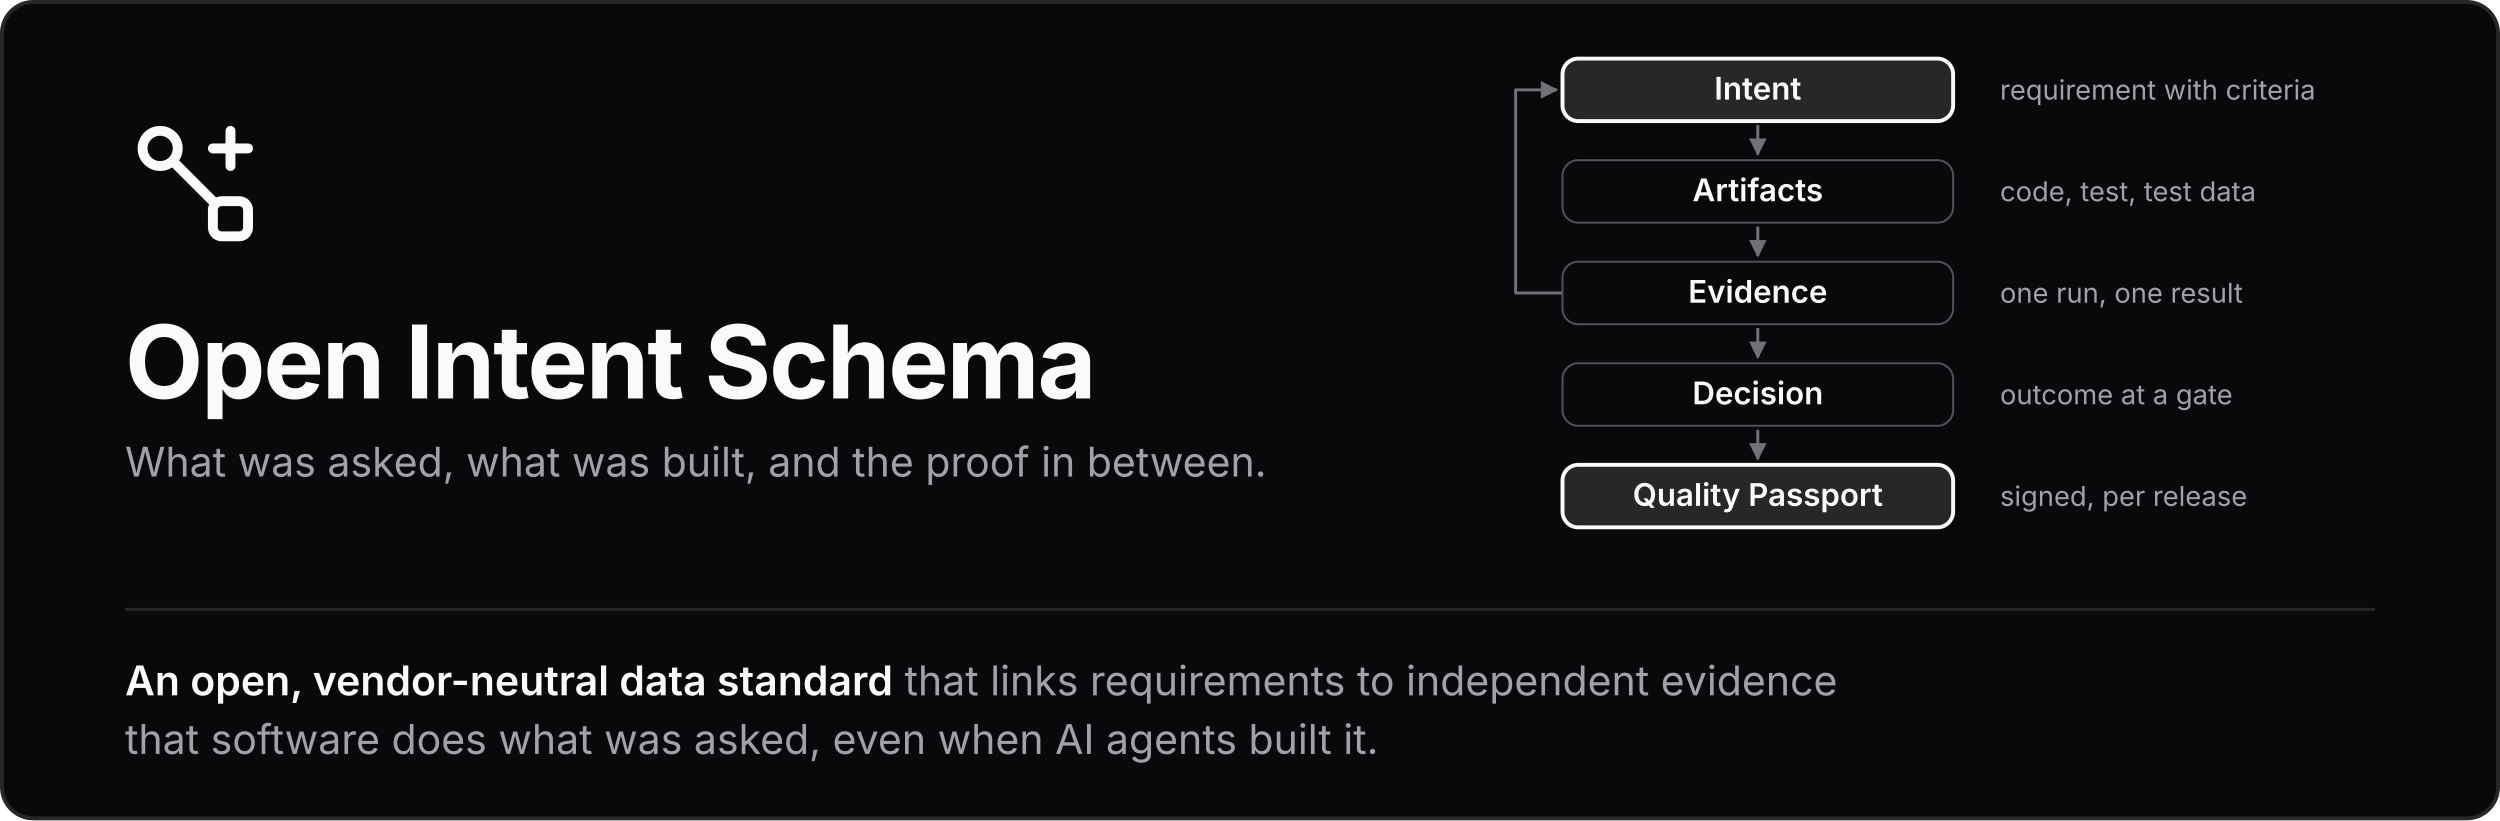
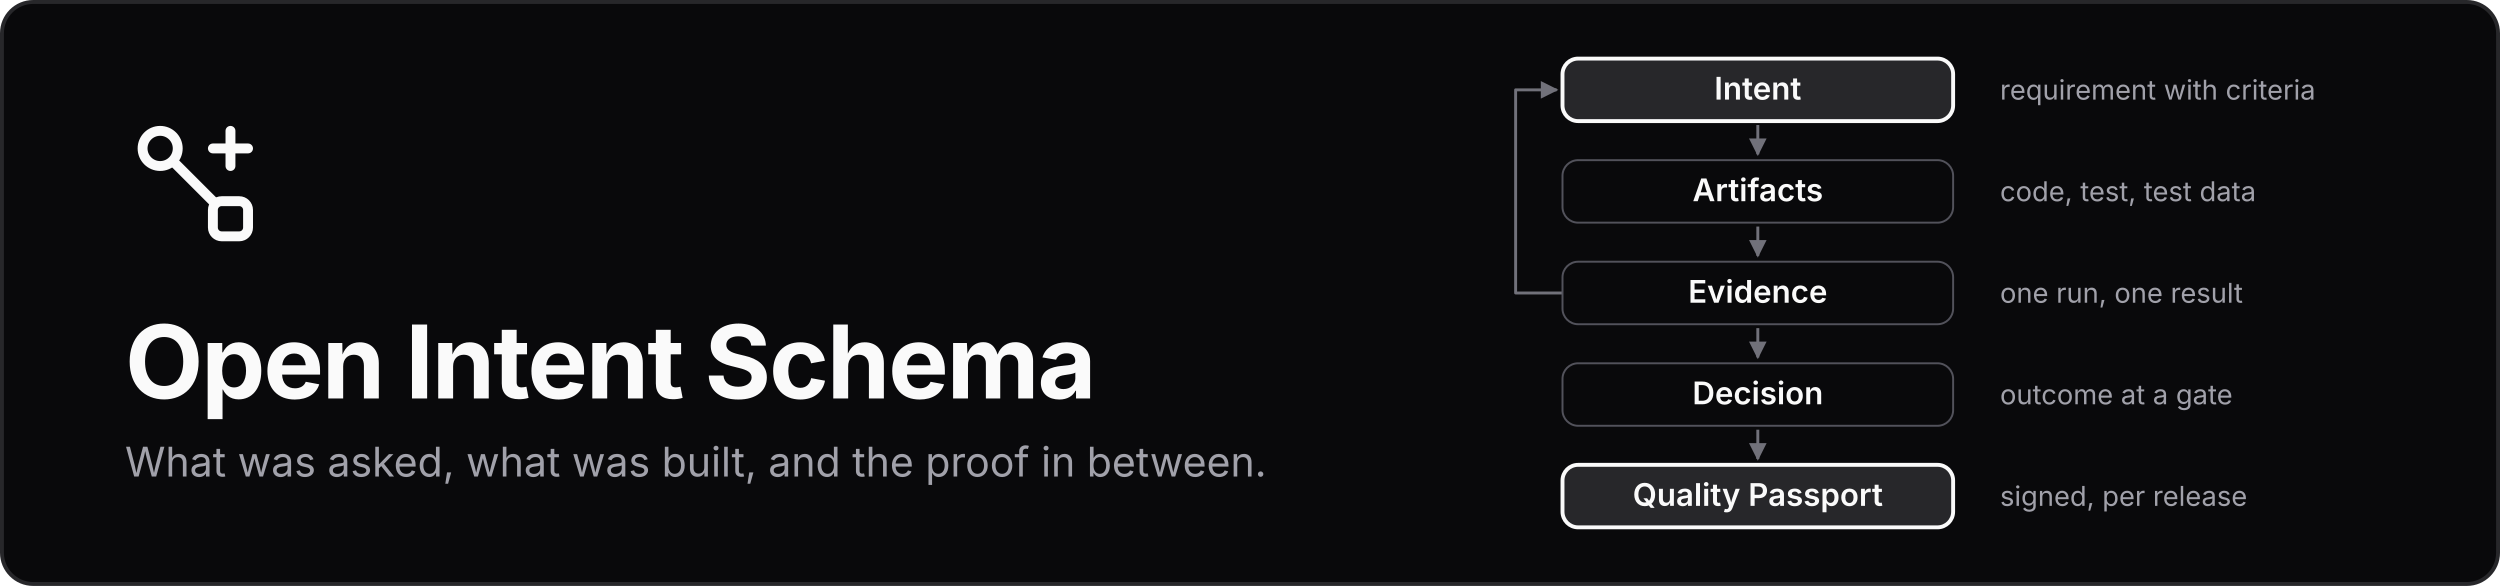
- <svg xmlns="http://www.w3.org/2000/svg" viewBox="0 0 1280 420" role="img" aria-label="Open Intent Schema: what was asked, what was built, and the proof in between" font-family="Inter, system-ui, -apple-system, 'Segoe UI', Helvetica, Arial, sans-serif">
+ <svg xmlns="http://www.w3.org/2000/svg" viewBox="0 0 1280 300" role="img" aria-label="Open Intent Schema: what was asked, what was built, and the proof in between" font-family="Inter, system-ui, -apple-system, 'Segoe UI', Helvetica, Arial, sans-serif">
  <defs>
    <marker id="a" viewBox="0 0 10 10" refX="9" refY="5" markerWidth="6" markerHeight="6" orient="auto">
      <path d="M0 0L10 5L0 10z" fill="#71717a" />
    </marker>
  </defs>
-   <rect x="1" y="1" width="1278" height="418" rx="16" fill="#09090b" stroke="#27272a" stroke-width="2" />
+   <rect x="1" y="1" width="1278" height="298" rx="16" fill="#09090b" stroke="#27272a" stroke-width="2" />
  <g transform="translate(64 58) scale(2.25)" fill="none" stroke="#fafafa" stroke-width="2.25" stroke-linecap="round" stroke-linejoin="round">
    <circle cx="8" cy="8" r="4" />
    <rect x="20" y="20" width="8" height="8" rx="2" />
    <path d="M11 11l9.5 9.5" />
    <path d="M20 8h8M24 4v8" />
  </g>
  <text x="64" y="204" font-size="52" font-weight="650" letter-spacing="-1" fill="#fafafa">Open Intent Schema</text>
  <text x="64" y="244" font-size="21" fill="#a1a1aa">What was asked, what was built, and the proof in between.</text>
  <g fill="none" stroke="#71717a" stroke-width="1.5">
    <path d="M900 64V79" marker-end="url(#a)" />
    <path d="M900 116V131" marker-end="url(#a)" />
    <path d="M900 168V183" marker-end="url(#a)" />
    <path d="M900 220V235" marker-end="url(#a)" />
    <path d="M800 150H776V46H797" stroke-linejoin="round" marker-end="url(#a)" />
  </g>
  <g font-size="16" font-weight="600" fill="#fafafa" text-anchor="middle">
    <rect x="800" y="30" width="200" height="32" rx="8" fill="#27272a" stroke="#fafafa" stroke-width="2" />
    <text x="900" y="51">Intent</text>
    <rect x="800" y="82" width="200" height="32" rx="8" fill="#09090b" stroke="#52525b" />
    <text x="900" y="103">Artifacts</text>
    <rect x="800" y="134" width="200" height="32" rx="8" fill="#09090b" stroke="#52525b" />
    <text x="900" y="155">Evidence</text>
    <rect x="800" y="186" width="200" height="32" rx="8" fill="#09090b" stroke="#52525b" />
    <text x="900" y="207">Decision</text>
    <rect x="800" y="238" width="200" height="32" rx="8" fill="#27272a" stroke="#fafafa" stroke-width="2" />
    <text x="900" y="259">Quality Passport</text>
  </g>
  <g font-size="14" fill="#a1a1aa">
    <text x="1024" y="51">requirement with criteria</text>
    <text x="1024" y="103">code, test, test data</text>
    <text x="1024" y="155">one run, one result</text>
    <text x="1024" y="207">outcome at a gate</text>
    <text x="1024" y="259">signed, per release</text>
  </g>
-   <path d="M64 312H1216" stroke="#27272a" stroke-width="1.5" />
-   <g font-size="21" fill="#a1a1aa">
-     <text x="64" y="356">
-       <tspan font-weight="600" fill="#fafafa">An open, vendor-neutral data standard</tspan> that links requirements to independent evidence</text>
-     <text x="64" y="386">that software does what was asked, even when AI agents built it.</text>
-   </g>
</svg>
